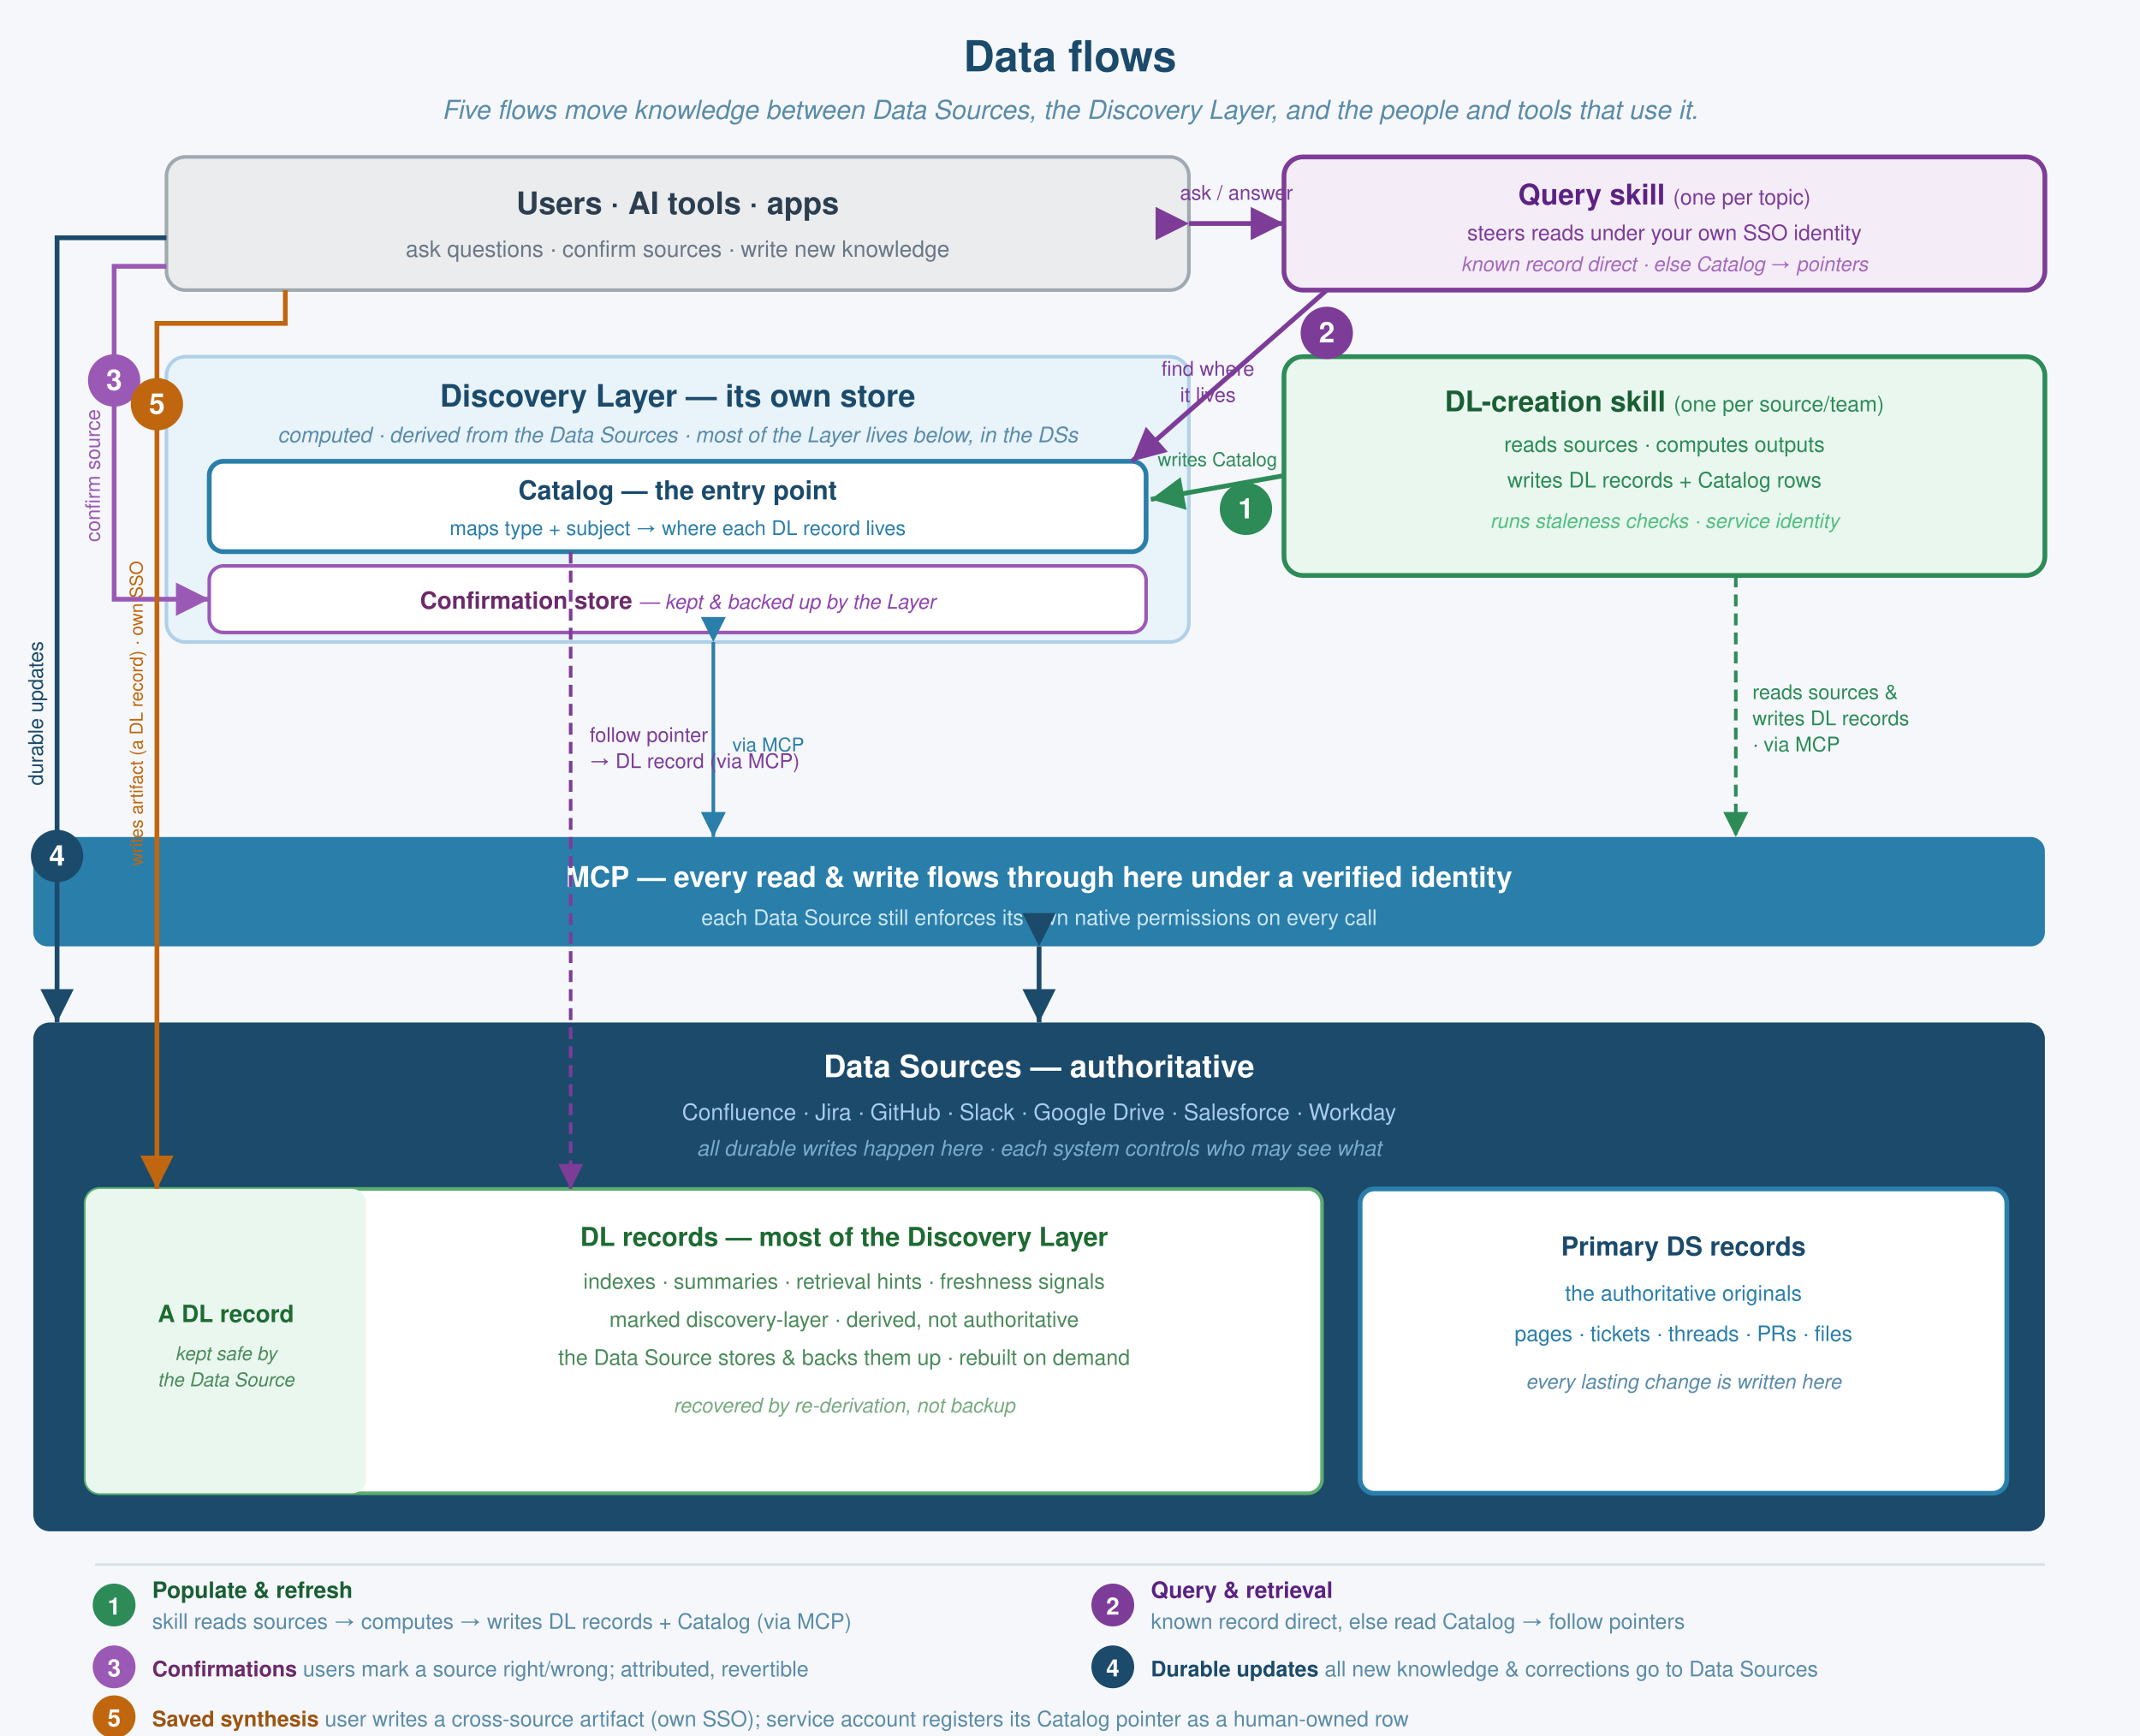
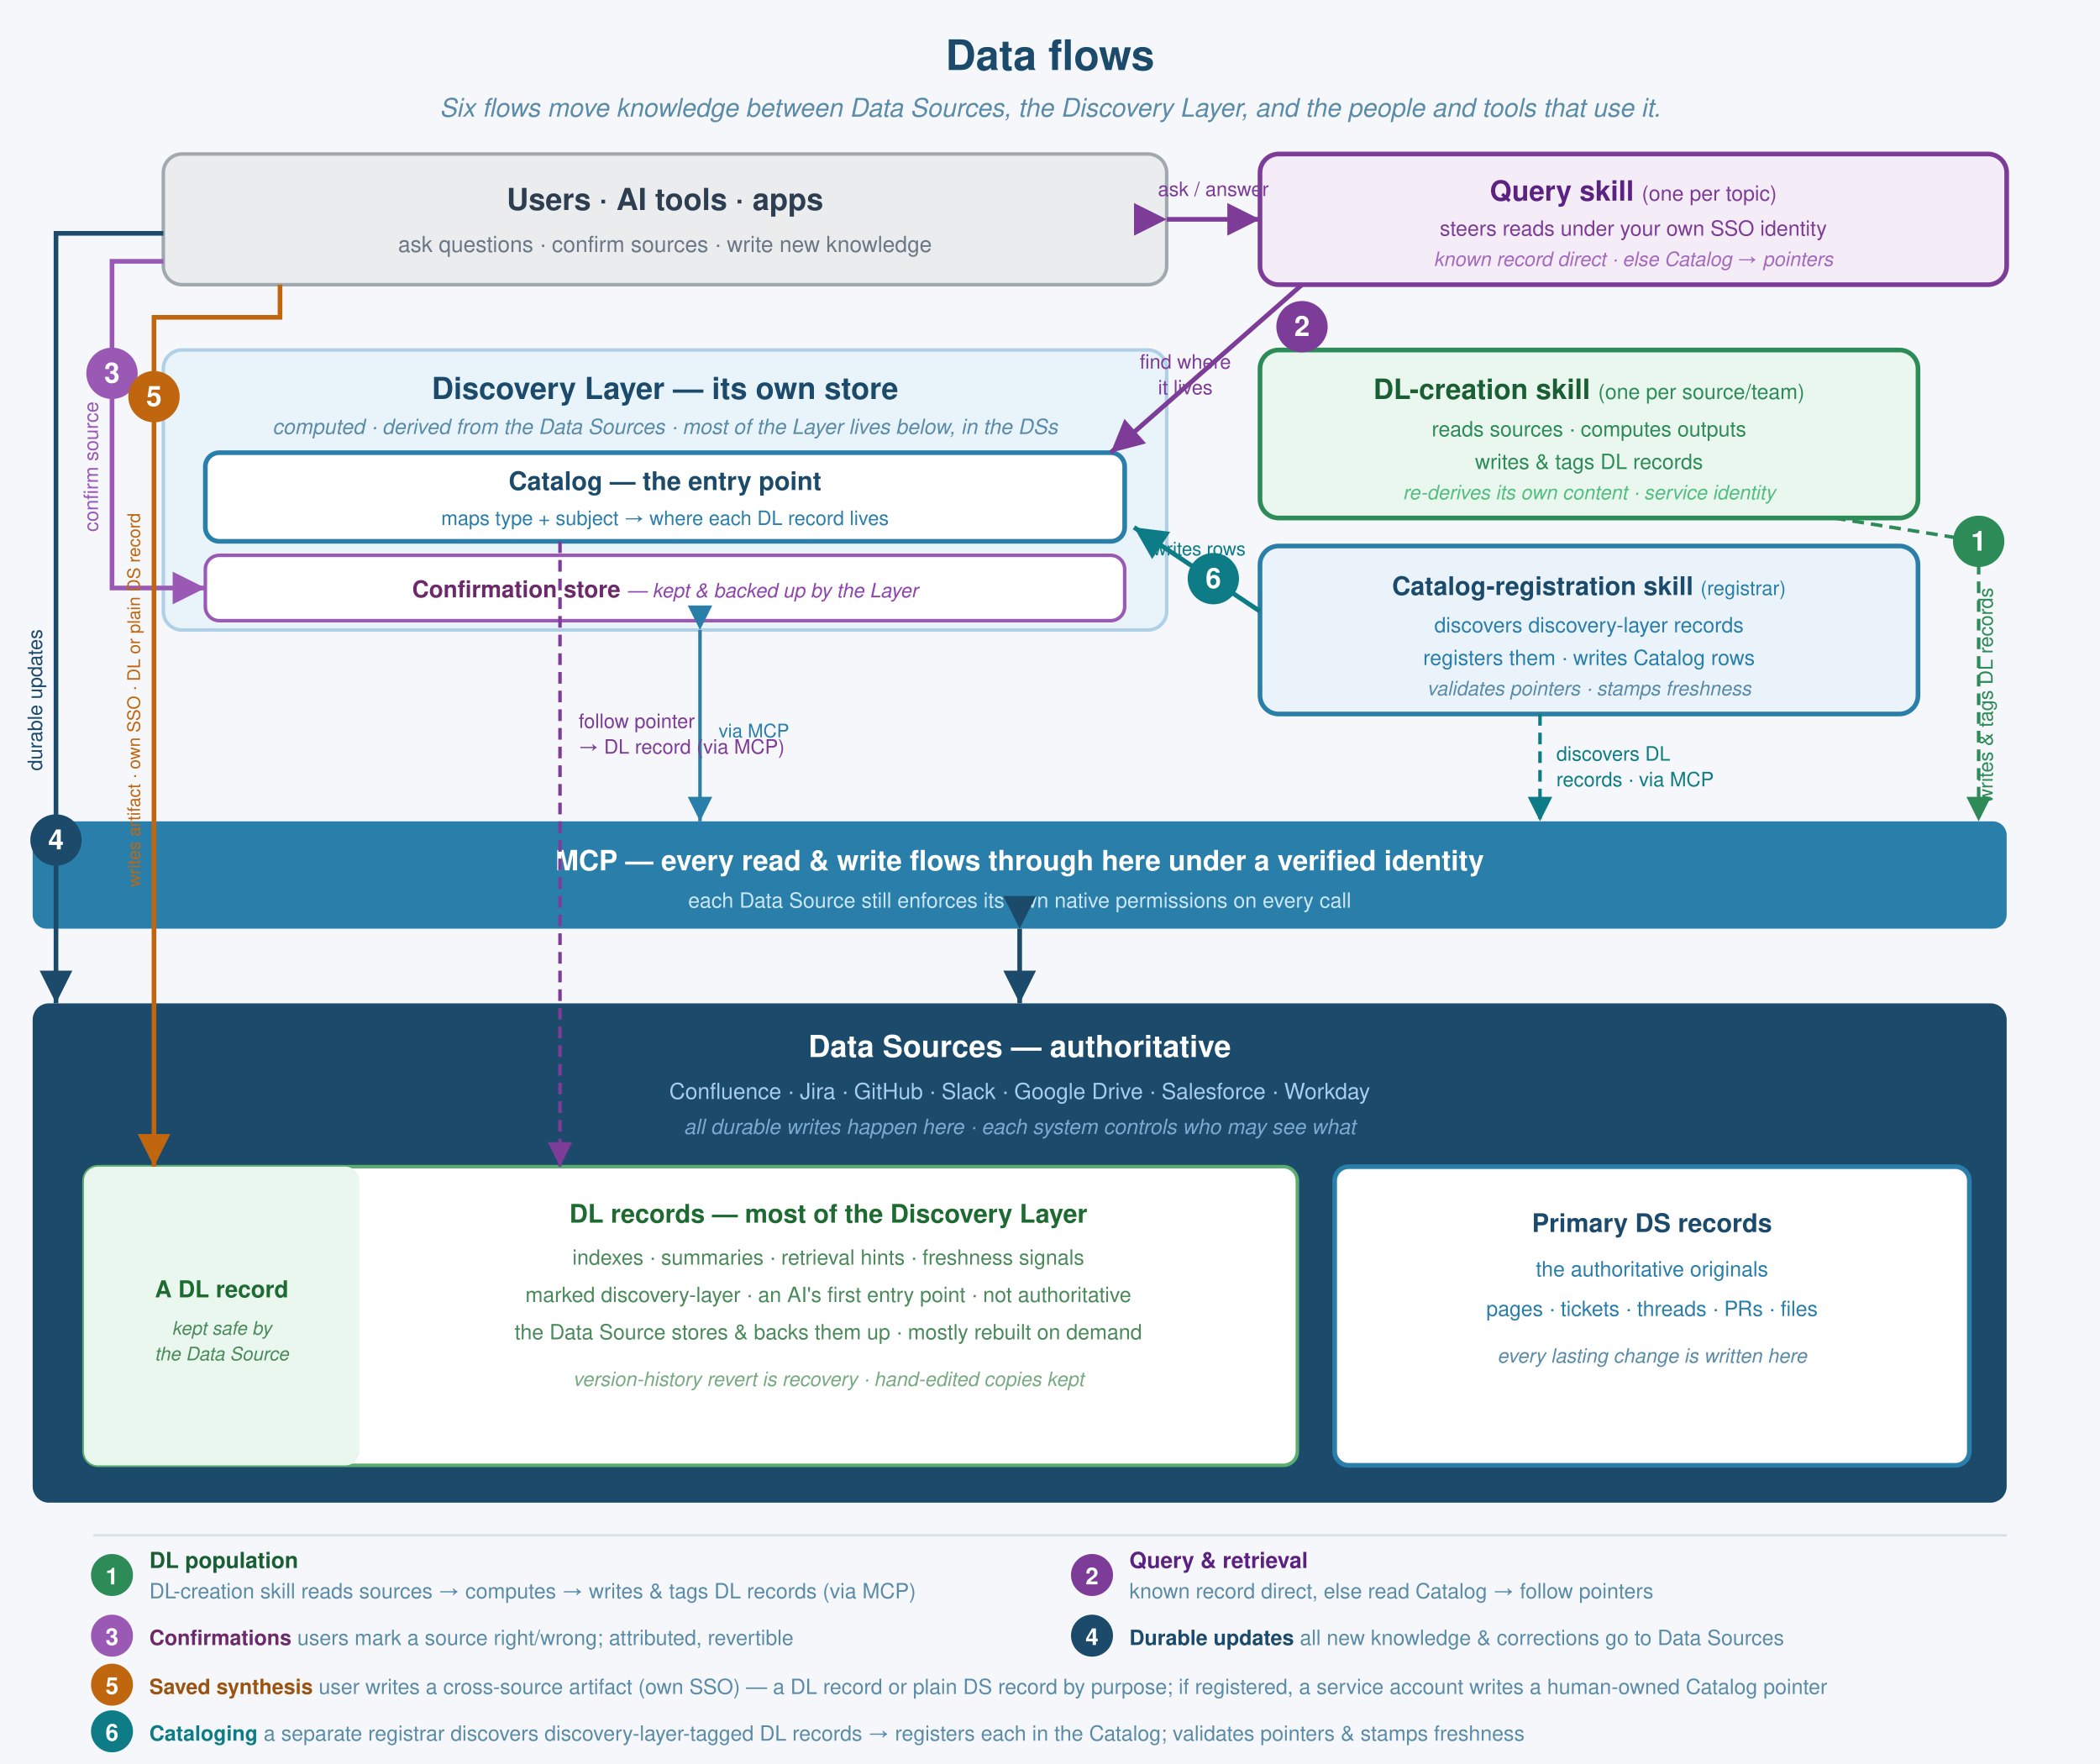
- <svg xmlns="http://www.w3.org/2000/svg" width="900" height="730" viewBox="0 0 900 730" role="img" font-family="'Segoe UI', Helvetica, Arial, sans-serif">
+ <svg xmlns="http://www.w3.org/2000/svg" width="900" height="756" viewBox="0 0 900 756" role="img" font-family="'Segoe UI', Helvetica, Arial, sans-serif">
  <defs>
    <marker id="aGreen" markerWidth="7" markerHeight="7" refX="7" refY="3.5" orient="auto">
      <path d="M0,0 L7,3.5 L0,7 Z" fill="#2D8B57" />
    </marker>
    <marker id="aPurple" markerWidth="7" markerHeight="7" refX="7" refY="3.5" orient="auto">
      <path d="M0,0 L7,3.5 L0,7 Z" fill="#7D3C98" />
    </marker>
    <marker id="aPurpleRev" markerWidth="7" markerHeight="7" refX="0" refY="3.5" orient="auto-start-reverse">
      <path d="M7,0 L0,3.5 L7,7 Z" fill="#7D3C98" />
    </marker>
    <marker id="aMag" markerWidth="7" markerHeight="7" refX="7" refY="3.5" orient="auto">
      <path d="M0,0 L7,3.5 L0,7 Z" fill="#9B59B6" />
    </marker>
    <marker id="aNavy" markerWidth="7" markerHeight="7" refX="7" refY="3.5" orient="auto">
      <path d="M0,0 L7,3.5 L0,7 Z" fill="#1B4A6B" />
    </marker>
    <marker id="aNavyRev" markerWidth="7" markerHeight="7" refX="0" refY="3.5" orient="auto-start-reverse">
      <path d="M7,0 L0,3.5 L7,7 Z" fill="#1B4A6B" />
    </marker>
    <marker id="aBlue" markerWidth="7" markerHeight="7" refX="7" refY="3.5" orient="auto">
      <path d="M0,0 L7,3.5 L0,7 Z" fill="#2A7EAA" />
    </marker>
    <marker id="aBlueRev" markerWidth="7" markerHeight="7" refX="0" refY="3.5" orient="auto-start-reverse">
      <path d="M7,0 L0,3.5 L7,7 Z" fill="#2A7EAA" />
    </marker>
    <marker id="aOrange" markerWidth="7" markerHeight="7" refX="7" refY="3.5" orient="auto">
      <path d="M0,0 L7,3.5 L0,7 Z" fill="#C0660E" />
    </marker>
+     <marker id="aTeal" markerWidth="7" markerHeight="7" refX="7" refY="3.5" orient="auto">
+       <path d="M0,0 L7,3.5 L0,7 Z" fill="#0E7C86" />
+     </marker>
  </defs>
-   <rect width="900" height="730" fill="#F5F7FA" />
+   <rect width="900" height="756" fill="#F5F7FA" />
  <text x="450" y="30" text-anchor="middle" font-size="18" font-weight="700" fill="#1B4A6B">Data flows</text>
-   <text x="450" y="50" text-anchor="middle" font-size="11" font-style="italic" fill="#5A8BA8">Five flows move knowledge between Data Sources, the Discovery Layer, and the people and tools that use it.</text>
+   <text x="450" y="50" text-anchor="middle" font-size="11" font-style="italic" fill="#5A8BA8">Six flows move knowledge between Data Sources, the Discovery Layer, and the people and tools that use it.</text>
  <rect x="70" y="66" width="430" height="56" rx="8" fill="#EAECEE" stroke="#A0A8B0" stroke-width="1.5" />
  <text x="285" y="90" text-anchor="middle" font-size="13" font-weight="700" fill="#2C3E50">Users · AI tools · apps</text>
  <text x="285" y="108" text-anchor="middle" font-size="9.5" fill="#6B7785">ask questions · confirm sources · write new knowledge</text>
  <rect x="540" y="66" width="320" height="56" rx="8" fill="#F4ECF7" stroke="#7D3C98" stroke-width="2" />
  <text x="700" y="86" text-anchor="middle" font-size="12" font-weight="700" fill="#5B2282">Query skill  <tspan font-size="9" font-weight="400" fill="#7D3C98">(one per topic)</tspan>
  </text>
  <text x="700" y="101" text-anchor="middle" font-size="9" fill="#7D3C98">steers reads under your own SSO identity</text>
  <text x="700" y="114" text-anchor="middle" font-size="8.5" fill="#A569BD" font-style="italic">known record direct · else Catalog → pointers</text>
  <rect x="70" y="150" width="430" height="120" rx="8" fill="#E8F3FA" stroke="#B0D0E8" stroke-width="1.5" />
  <text x="285" y="171" text-anchor="middle" font-size="13" font-weight="700" fill="#1B4A6B">Discovery Layer — its own store</text>
  <text x="285" y="186" text-anchor="middle" font-size="9" font-style="italic" fill="#5A8BA8">computed · derived from the Data Sources · most of the Layer lives below, in the DSs</text>
  <rect x="88" y="194" width="394" height="38" rx="6" fill="#FFFFFF" stroke="#2A7EAA" stroke-width="2" />
  <text x="285" y="210" text-anchor="middle" font-size="11" font-weight="700" fill="#1B4A6B">Catalog — the entry point</text>
  <text x="285" y="225" text-anchor="middle" font-size="8.5" fill="#2A7EAA">maps  type + subject  →  where each DL record lives</text>
  <rect x="88" y="238" width="394" height="28" rx="6" fill="#FFFFFF" stroke="#9B59B6" stroke-width="1.5" />
  <text x="285" y="256" text-anchor="middle" font-size="10" font-weight="700" fill="#6C2A6A">Confirmation store  <tspan font-size="8.5" font-weight="400" font-style="italic" fill="#8E44AD">— kept &amp; backed up by the Layer</tspan>
  </text>
-   <rect x="540" y="150" width="320" height="92" rx="8" fill="#E9F7EF" stroke="#2D8B57" stroke-width="2" />
-   <text x="700" y="173" text-anchor="middle" font-size="12" font-weight="700" fill="#1A5E34">DL-creation skill  <tspan font-size="9" font-weight="400" fill="#2D8B57">(one per source/team)</tspan>
+   <rect x="540" y="150" width="282" height="72" rx="8" fill="#E9F7EF" stroke="#2D8B57" stroke-width="2" />
+   <text x="681" y="171" text-anchor="middle" font-size="12" font-weight="700" fill="#1A5E34">DL-creation skill  <tspan font-size="9" font-weight="400" fill="#2D8B57">(one per source/team)</tspan>
  </text>
-   <text x="700" y="190" text-anchor="middle" font-size="9" fill="#2D8B57">reads sources · computes outputs</text>
-   <text x="700" y="205" text-anchor="middle" font-size="9" fill="#2D8B57">writes DL records + Catalog rows</text>
-   <text x="700" y="222" text-anchor="middle" font-size="8.5" fill="#52BE80" font-style="italic">runs staleness checks · service identity</text>
+   <text x="681" y="187" text-anchor="middle" font-size="9" fill="#2D8B57">reads sources · computes outputs</text>
+   <text x="681" y="201" text-anchor="middle" font-size="9" fill="#2D8B57">writes &amp; tags DL records</text>
+   <text x="681" y="214" text-anchor="middle" font-size="8.5" fill="#52BE80" font-style="italic">re-derives its own content · service identity</text>
+   <rect x="540" y="234" width="282" height="72" rx="8" fill="#EAF3FA" stroke="#2A7EAA" stroke-width="2" />
+   <text x="681" y="255" text-anchor="middle" font-size="11" font-weight="700" fill="#1B4A6B">Catalog-registration skill  <tspan font-size="8.5" font-weight="400" fill="#2A7EAA">(registrar)</tspan>
+   </text>
+   <text x="681" y="271" text-anchor="middle" font-size="9" fill="#2A7EAA">discovers discovery-layer records</text>
+   <text x="681" y="285" text-anchor="middle" font-size="9" fill="#2A7EAA">registers them · writes Catalog rows</text>
+   <text x="681" y="298" text-anchor="middle" font-size="8.5" fill="#5A8BA8" font-style="italic">validates pointers · stamps freshness</text>
  <rect x="14" y="352" width="846" height="46" rx="6" fill="#2A7EAA" />
  <text x="437" y="373" text-anchor="middle" font-size="12" font-weight="700" fill="#FFFFFF">MCP — every read &amp; write flows through here under a verified identity</text>
  <text x="437" y="389" text-anchor="middle" font-size="9" fill="#CBE7F7">each Data Source still enforces its own native permissions on every call</text>
  <rect x="14" y="430" width="846" height="214" rx="7" fill="#1B4A6B" />
  <text x="437" y="453" text-anchor="middle" font-size="13" font-weight="700" fill="#FFFFFF">Data Sources — authoritative</text>
  <text x="437" y="471" text-anchor="middle" font-size="9.5" fill="#A8CCED">Confluence · Jira · GitHub · Slack · Google Drive · Salesforce · Workday</text>
  <text x="437" y="486" text-anchor="middle" font-size="9" font-style="italic" fill="#7AABCE">all durable writes happen here · each system controls who may see what</text>
  <rect x="36" y="500" width="520" height="128" rx="6" fill="#FFFFFF" stroke="#5BAD6F" stroke-width="1.5" />
  <rect x="36" y="500" width="118" height="128" rx="6" fill="#E9F7EF" />
  <text x="95" y="556" text-anchor="middle" font-size="10" font-weight="700" fill="#1E6B32">A DL record</text>
  <text x="95" y="572" text-anchor="middle" font-size="8" font-style="italic" fill="#4A8A5A">kept safe by</text>
  <text x="95" y="583" text-anchor="middle" font-size="8" font-style="italic" fill="#4A8A5A">the Data Source</text>
  <text x="355" y="524" text-anchor="middle" font-size="11" font-weight="700" fill="#1E6B32">DL records — most of the Discovery Layer</text>
  <text x="355" y="542" text-anchor="middle" font-size="9" fill="#4A8A5A">indexes · summaries · retrieval hints · freshness signals</text>
-   <text x="355" y="558" text-anchor="middle" font-size="9" fill="#4A8A5A">marked discovery-layer · derived, not authoritative</text>
-   <text x="355" y="574" text-anchor="middle" font-size="9" fill="#4A8A5A">the Data Source stores &amp; backs them up · rebuilt on demand</text>
-   <text x="355" y="594" text-anchor="middle" font-size="8.5" font-style="italic" fill="#78AA82">recovered by re-derivation, not backup</text>
+   <text x="355" y="558" text-anchor="middle" font-size="9" fill="#4A8A5A">marked discovery-layer · an AI's first entry point · not authoritative</text>
+   <text x="355" y="574" text-anchor="middle" font-size="9" fill="#4A8A5A">the Data Source stores &amp; backs them up · mostly rebuilt on demand</text>
+   <text x="355" y="594" text-anchor="middle" font-size="8.5" font-style="italic" fill="#78AA82">version-history revert is recovery · hand-edited copies kept</text>
  <rect x="572" y="500" width="272" height="128" rx="6" fill="#FFFFFF" stroke="#2A7EAA" stroke-width="2" />
  <text x="708" y="528" text-anchor="middle" font-size="11" font-weight="700" fill="#1B4A6B">Primary DS records</text>
  <text x="708" y="547" text-anchor="middle" font-size="9" fill="#2A7EAA">the authoritative originals</text>
  <text x="708" y="564" text-anchor="middle" font-size="9" fill="#2A7EAA">pages · tickets · threads · PRs · files</text>
  <text x="708" y="584" text-anchor="middle" font-size="8.5" font-style="italic" fill="#5A8BA8">every lasting change is written here</text>
  <line x1="300" y1="270" x2="300" y2="352" stroke="#2A7EAA" stroke-width="1.5" marker-end="url(#aBlue)" marker-start="url(#aBlueRev)" />
  <text x="308" y="316" font-size="8" fill="#2A7EAA">via MCP</text>
  <line x1="437" y1="398" x2="437" y2="430" stroke="#1B4A6B" stroke-width="2" marker-end="url(#aNavy)" marker-start="url(#aNavyRev)" />
-   <line x1="540" y1="200" x2="484" y2="210" stroke="#2D8B57" stroke-width="2" marker-end="url(#aGreen)" />
-   <text x="512" y="196" text-anchor="middle" font-size="8" fill="#2D8B57">writes Catalog</text>
-   <line x1="730" y1="242" x2="730" y2="352" stroke="#2D8B57" stroke-width="1.5" stroke-dasharray="5,3" marker-end="url(#aGreen)" />
-   <text x="737" y="294" font-size="8.5" fill="#2D8B57">reads sources &amp;</text>
-   <text x="737" y="305" font-size="8.5" fill="#2D8B57">writes DL records</text>
-   <text x="737" y="316" font-size="8.5" fill="#2D8B57">· via MCP</text>
-   <circle cx="524" cy="214" r="11" fill="#2D8B57" />
-   <text x="524" y="218" text-anchor="middle" font-size="12" font-weight="700" fill="#FFFFFF">1</text>
+   <path d="M786,222 L848,232 L848,352" fill="none" stroke="#2D8B57" stroke-width="1.5" stroke-dasharray="5,3" marker-end="url(#aGreen)" />
+   <text x="854" y="298" text-anchor="middle" font-size="8.5" fill="#2D8B57" transform="rotate(-90,854,298)">writes &amp; tags DL records</text>
+   <circle cx="848" cy="232" r="11" fill="#2D8B57" />
+   <text x="848" y="236" text-anchor="middle" font-size="12" font-weight="700" fill="#FFFFFF">1</text>
+   <line x1="540" y1="262" x2="486" y2="226" stroke="#0E7C86" stroke-width="2" marker-end="url(#aTeal)" />
+   <text x="514" y="238" text-anchor="middle" font-size="8" fill="#0E7C86">writes rows</text>
+   <line x1="660" y1="306" x2="660" y2="352" stroke="#0E7C86" stroke-width="1.5" stroke-dasharray="5,3" marker-end="url(#aTeal)" />
+   <text x="667" y="326" font-size="8.5" fill="#0E7C86">discovers DL</text>
+   <text x="667" y="337" font-size="8.5" fill="#0E7C86">records · via MCP</text>
+   <circle cx="520" cy="248" r="11" fill="#0E7C86" />
+   <text x="520" y="252" text-anchor="middle" font-size="12" font-weight="700" fill="#FFFFFF">6</text>
  <line x1="500" y1="94" x2="540" y2="94" stroke="#7D3C98" stroke-width="2" marker-end="url(#aPurple)" marker-start="url(#aPurpleRev)" />
  <text x="520" y="84" text-anchor="middle" font-size="8.5" fill="#7D3C98">ask / answer</text>
  <line x1="558" y1="122" x2="476" y2="194" stroke="#7D3C98" stroke-width="2" marker-end="url(#aPurple)" />
  <text x="508" y="158" text-anchor="middle" font-size="8.5" fill="#7D3C98">find where</text>
  <text x="508" y="169" text-anchor="middle" font-size="8.5" fill="#7D3C98">it lives</text>
  <line x1="240" y1="232" x2="240" y2="500" stroke="#7D3C98" stroke-width="1.5" stroke-dasharray="5,3" marker-end="url(#aPurple)" />
  <text x="248" y="312" font-size="8.5" fill="#7D3C98">follow pointer</text>
  <text x="248" y="323" font-size="8.5" fill="#7D3C98">→ DL record (via MCP)</text>
  <circle cx="558" cy="140" r="11" fill="#7D3C98" />
  <text x="558" y="144" text-anchor="middle" font-size="12" font-weight="700" fill="#FFFFFF">2</text>
  <path d="M70,112 L48,112 L48,252 L88,252" fill="none" stroke="#9B59B6" stroke-width="2" marker-end="url(#aMag)" />
  <text x="42" y="200" text-anchor="middle" font-size="8.5" fill="#9B59B6" transform="rotate(-90,42,200)">confirm source</text>
  <circle cx="48" cy="160" r="11" fill="#9B59B6" />
  <text x="48" y="164" text-anchor="middle" font-size="12" font-weight="700" fill="#FFFFFF">3</text>
  <path d="M70,100 L24,100 L24,430" fill="none" stroke="#1B4A6B" stroke-width="2" marker-end="url(#aNavy)" />
  <text x="18" y="300" text-anchor="middle" font-size="8.5" fill="#1B4A6B" transform="rotate(-90,18,300)">durable updates</text>
  <circle cx="24" cy="360" r="11" fill="#1B4A6B" />
  <text x="24" y="364" text-anchor="middle" font-size="12" font-weight="700" fill="#FFFFFF">4</text>
  <path d="M120,122 L120,136 L66,136 L66,500" fill="none" stroke="#C0660E" stroke-width="2" marker-end="url(#aOrange)" />
-   <text x="60" y="300" text-anchor="middle" font-size="7.5" fill="#C0660E" transform="rotate(-90,60,300)">writes artifact (a DL record) · own SSO</text>
+   <text x="60" y="300" text-anchor="middle" font-size="7.5" fill="#C0660E" transform="rotate(-90,60,300)">writes artifact · own SSO · DL or plain DS record</text>
  <circle cx="66" cy="170" r="11" fill="#C0660E" />
  <text x="66" y="174" text-anchor="middle" font-size="12" font-weight="700" fill="#FFFFFF">5</text>
  <line x1="40" y1="658" x2="860" y2="658" stroke="#D6E0E8" stroke-width="1" />
  <circle cx="48" cy="675" r="9" fill="#2D8B57" />
  <text x="48" y="679" text-anchor="middle" font-size="10" font-weight="700" fill="#FFFFFF">1</text>
-   <text x="64" y="672" font-size="9.5" font-weight="700" fill="#1A5E34">Populate &amp; refresh</text>
-   <text x="64" y="685" font-size="9" fill="#5A8BA8">skill reads sources → computes → writes DL records + Catalog (via MCP)</text>
+   <text x="64" y="672" font-size="9.5" font-weight="700" fill="#1A5E34">DL population</text>
+   <text x="64" y="685" font-size="9" fill="#5A8BA8">DL-creation skill reads sources → computes → writes &amp; tags DL records (via MCP)</text>
  <circle cx="468" cy="675" r="9" fill="#7D3C98" />
  <text x="468" y="679" text-anchor="middle" font-size="10" font-weight="700" fill="#FFFFFF">2</text>
  <text x="484" y="672" font-size="9.5" font-weight="700" fill="#5B2282">Query &amp; retrieval</text>
  <text x="484" y="685" font-size="9" fill="#5A8BA8">known record direct, else read Catalog → follow pointers</text>
  <circle cx="48" cy="701" r="9" fill="#9B59B6" />
  <text x="48" y="705" text-anchor="middle" font-size="10" font-weight="700" fill="#FFFFFF">3</text>
  <text x="64" y="705" font-size="9" fill="#5A8BA8">
    <tspan font-weight="700" fill="#6C2A6A">Confirmations</tspan>  users mark a source right/wrong; attributed, revertible</text>
  <circle cx="468" cy="701" r="9" fill="#1B4A6B" />
  <text x="468" y="705" text-anchor="middle" font-size="10" font-weight="700" fill="#FFFFFF">4</text>
  <text x="484" y="705" font-size="9" fill="#5A8BA8">
    <tspan font-weight="700" fill="#1B4A6B">Durable updates</tspan>  all new knowledge &amp; corrections go to Data Sources</text>
  <circle cx="48" cy="722" r="9" fill="#C0660E" />
  <text x="48" y="726" text-anchor="middle" font-size="10" font-weight="700" fill="#FFFFFF">5</text>
  <text x="64" y="726" font-size="9" fill="#5A8BA8">
-     <tspan font-weight="700" fill="#9B5410">Saved synthesis</tspan>  user writes a cross-source artifact (own SSO); service account registers its Catalog pointer as a human-owned row</text>
+     <tspan font-weight="700" fill="#9B5410">Saved synthesis</tspan>  user writes a cross-source artifact (own SSO) — a DL record or plain DS record by purpose; if registered, a service account writes a human-owned Catalog pointer</text>
+   <circle cx="48" cy="742" r="9" fill="#0E7C86" />
+   <text x="48" y="746" text-anchor="middle" font-size="10" font-weight="700" fill="#FFFFFF">6</text>
+   <text x="64" y="746" font-size="9" fill="#5A8BA8">
+     <tspan font-weight="700" fill="#0E7C86">Cataloging</tspan>  a separate registrar discovers discovery-layer-tagged DL records → registers each in the Catalog; validates pointers &amp; stamps freshness</text>
</svg>
